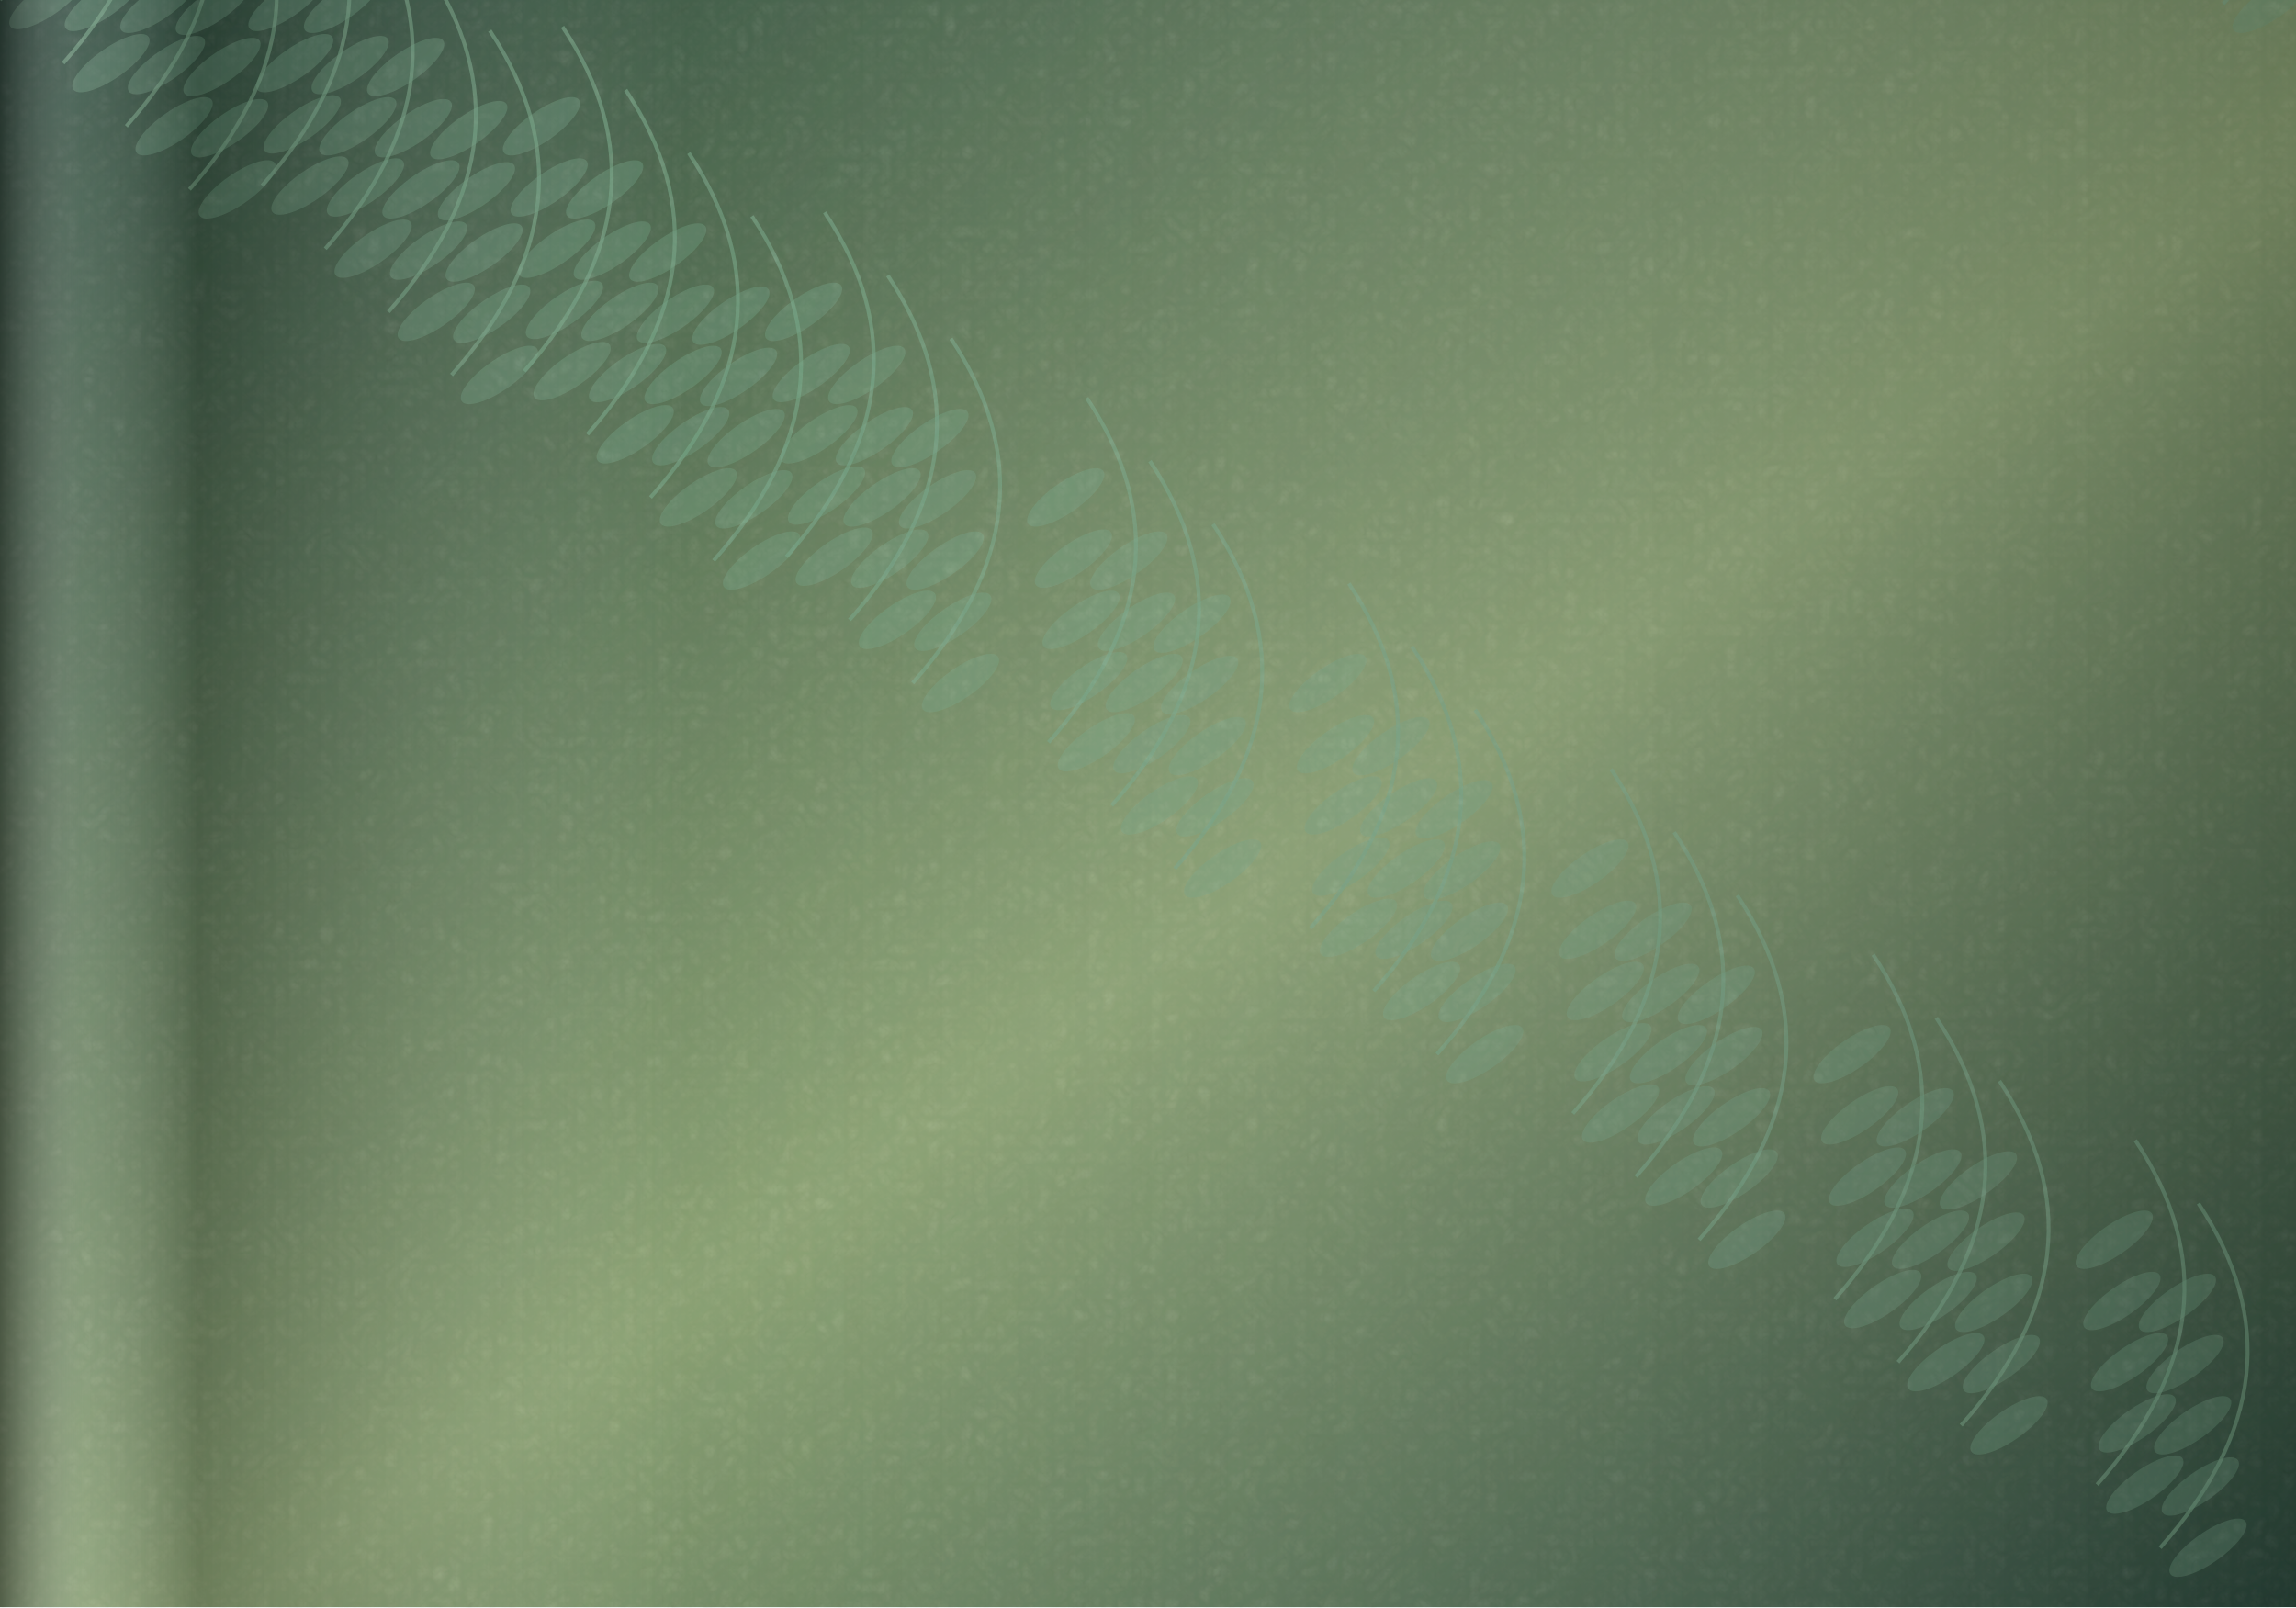
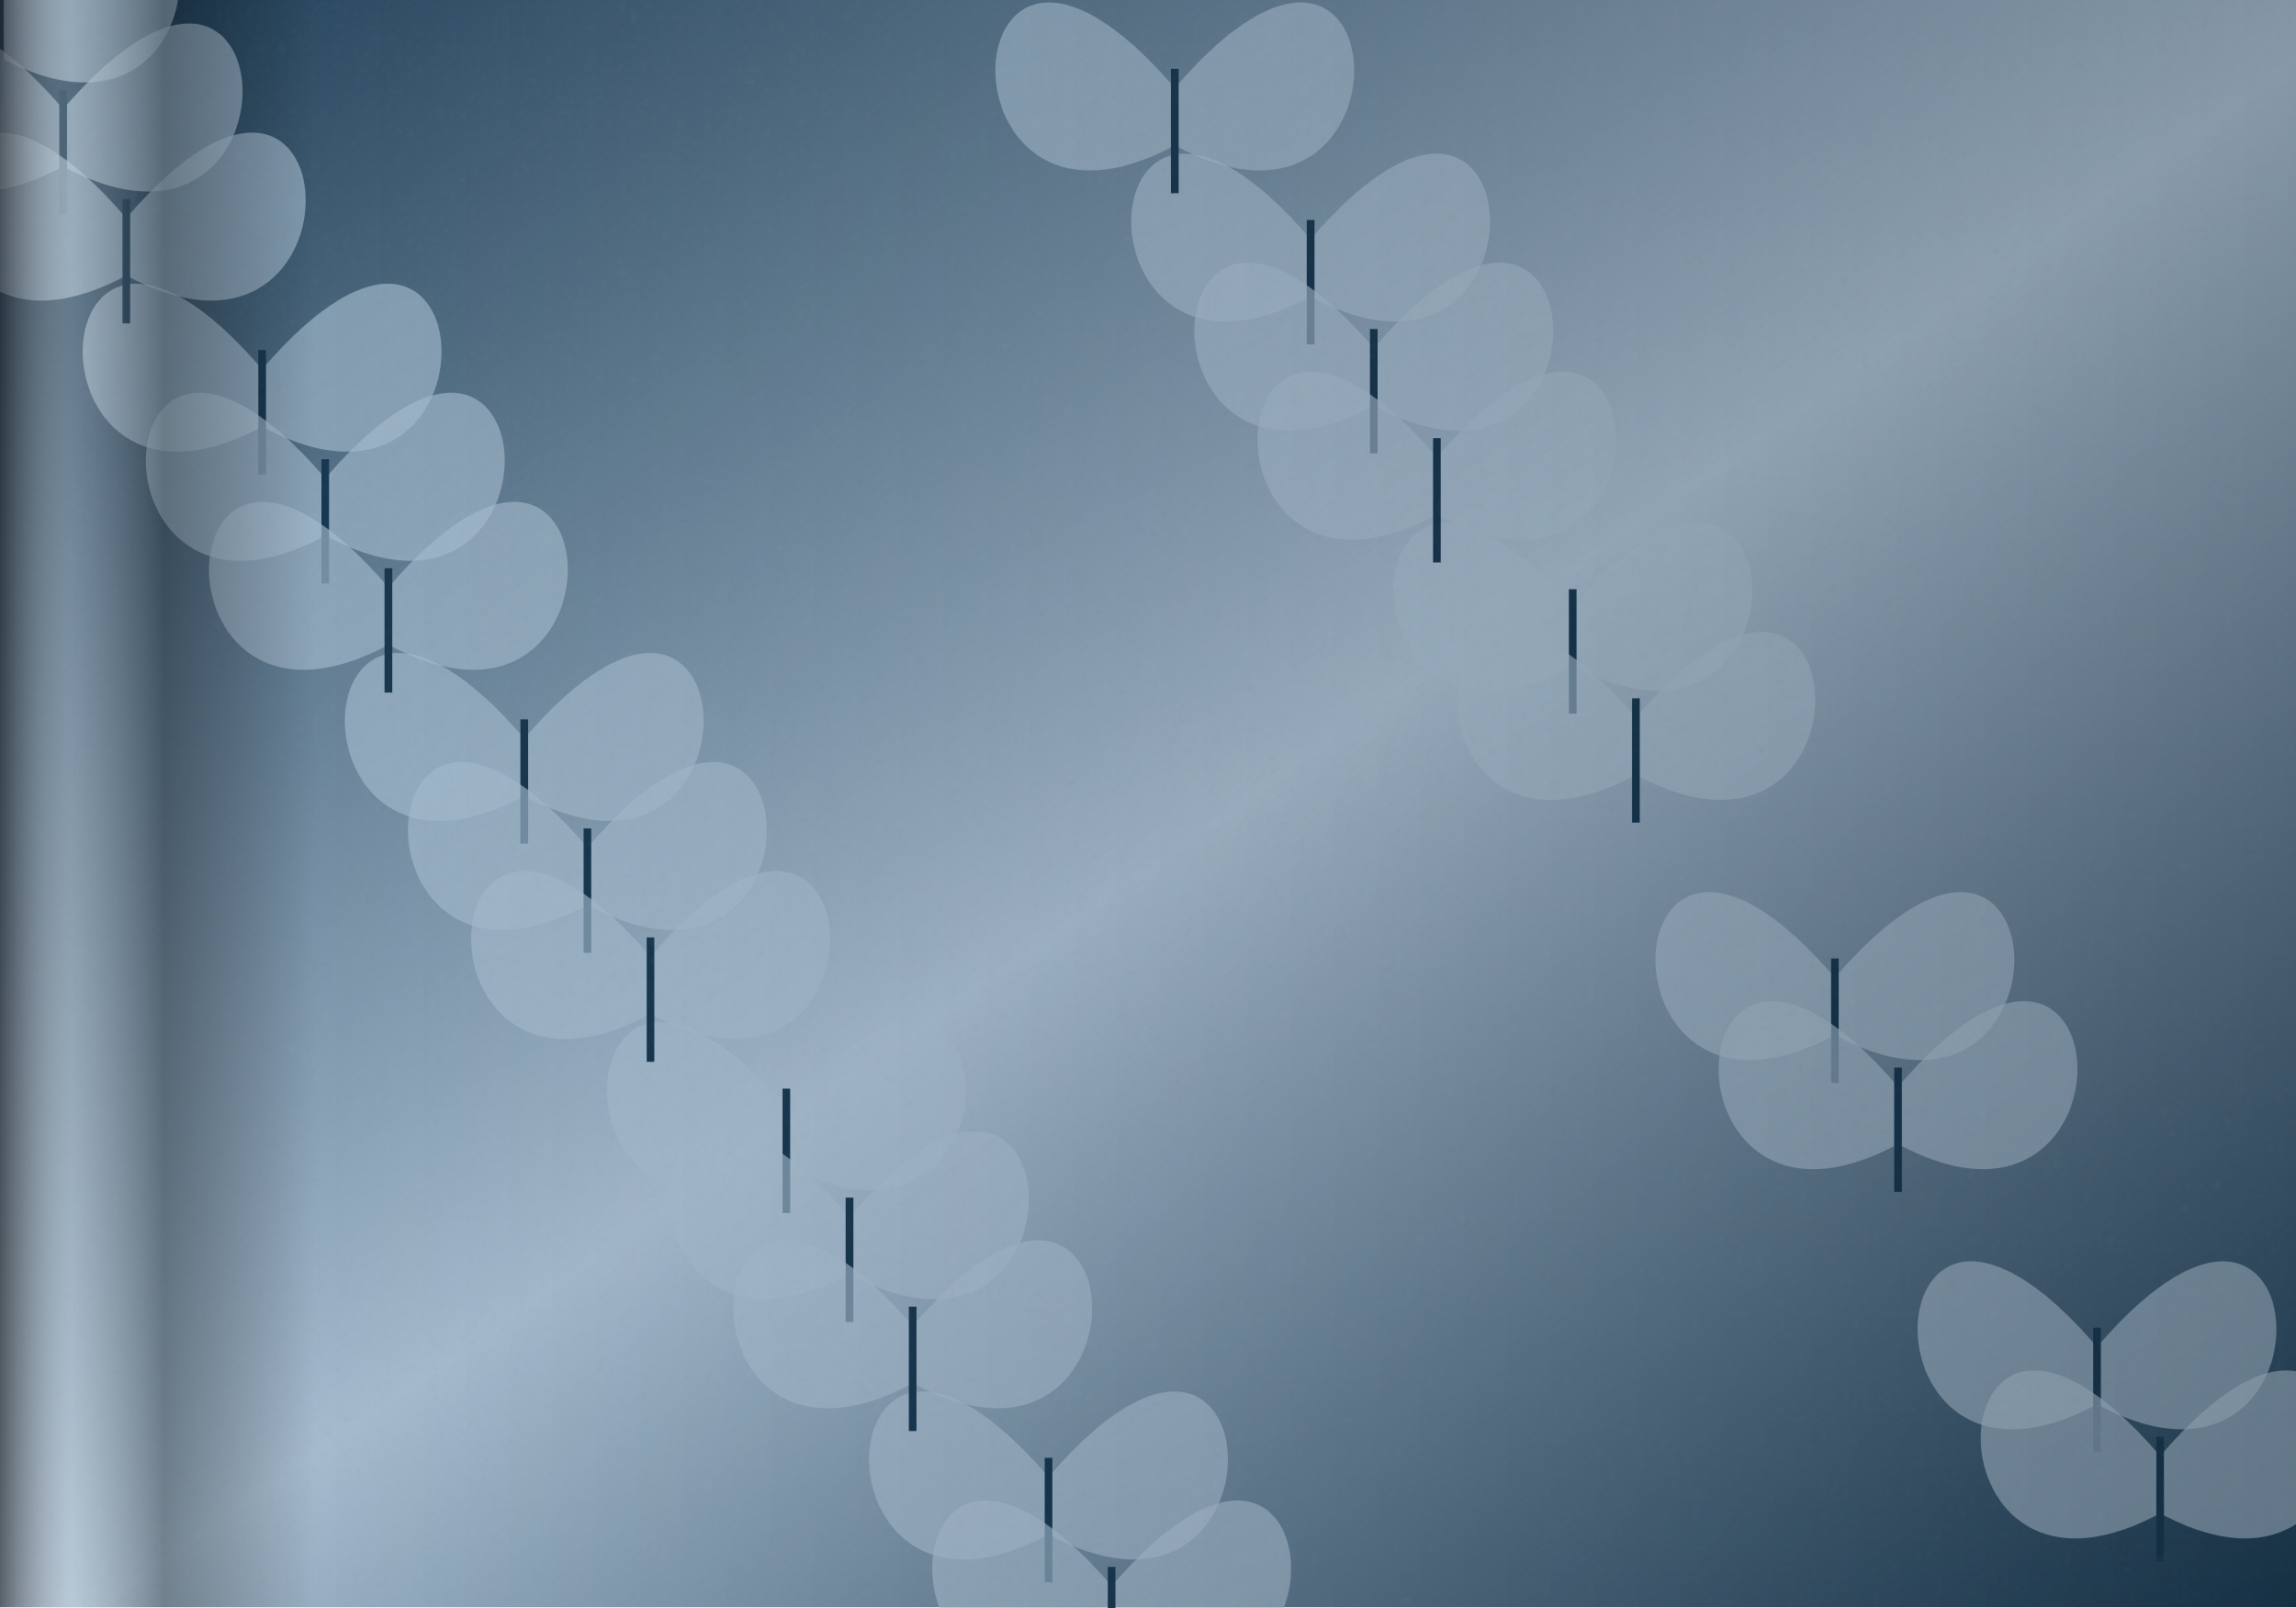
<svg xmlns="http://www.w3.org/2000/svg" width="1200" height="840" viewBox="0 0 1200 840">
  <defs>
-     <linearGradient id="base" x2="1" y2="1">
-       <stop stop-color="#29473b" />
-       <stop offset=".55" stop-color="#99af7c" />
-       <stop offset="1" stop-color="#29473b" />
+     <linearGradient id="base" x2="100%" y2="100%">
+       <stop stop-color="#173750" />
+       <stop offset=".52" stop-color="#a5bbce" />
+       <stop offset="1" stop-color="#173750" />
    </linearGradient>
-     <linearGradient id="light">
-       <stop stop-color="#000" stop-opacity=".5" />
-       <stop offset=".04" stop-color="#fff" stop-opacity=".13" />
-       <stop offset=".09" stop-color="#000" stop-opacity=".22" />
-       <stop offset=".3" stop-color="#fff" stop-opacity="0" />
-       <stop offset="1" stop-color="#000" stop-opacity=".22" />
+     <linearGradient id="spine">
+       <stop stop-color="#000" stop-opacity=".6" />
+       <stop offset=".035" stop-color="#fff" stop-opacity=".22" />
+       <stop offset=".075" stop-color="#000" stop-opacity=".3" />
+       <stop offset=".14" stop-color="#000" stop-opacity="0" />
+       <stop offset="1" stop-color="#000" stop-opacity=".18" />
    </linearGradient>
    <filter id="grain">
-       <feTurbulence baseFrequency="0.12" numOctaves="3" seed="118" stitchTiles="stitch" />
+       <feTurbulence baseFrequency="0.18" numOctaves="2" seed="118" stitchTiles="stitch" />
      <feColorMatrix type="saturate" values="0" />
-       <feBlend in="SourceGraphic" mode="soft-light" />
    </filter>
  </defs>
-   <rect width="1200" height="840" fill="url(#base)" />
-   <g style="filter:hue-rotate(38deg)">
-     <path d="M0 0q80 -90 20 -180" fill="none" stroke="#99af7c" stroke-width="2" opacity="0.6" />
-     <ellipse cx="25" cy="0" rx="24" ry="8" transform="rotate(-35 25 0)" fill="#99af7c" opacity=".35" />
-     <ellipse cx="21" cy="-32" rx="24" ry="8" transform="rotate(-35 21 -32)" fill="#99af7c" opacity=".35" />
-     <ellipse cx="17" cy="-64" rx="24" ry="8" transform="rotate(-35 17 -64)" fill="#99af7c" opacity=".35" />
-     <ellipse cx="13" cy="-96" rx="24" ry="8" transform="rotate(-35 13 -96)" fill="#99af7c" opacity=".35" />
-     <ellipse cx="9" cy="-128" rx="24" ry="8" transform="rotate(-35 9 -128)" fill="#99af7c" opacity=".35" />
-     <path d="M137 97q80 -90 20 -180" fill="none" stroke="#99af7c" stroke-width="2" opacity="0.6" />
-     <ellipse cx="162" cy="97" rx="24" ry="8" transform="rotate(-35 162 97)" fill="#99af7c" opacity=".35" />
-     <ellipse cx="158" cy="65" rx="24" ry="8" transform="rotate(-35 158 65)" fill="#99af7c" opacity=".35" />
-     <ellipse cx="154" cy="33" rx="24" ry="8" transform="rotate(-35 154 33)" fill="#99af7c" opacity=".35" />
-     <ellipse cx="150" cy="1" rx="24" ry="8" transform="rotate(-35 150 1)" fill="#99af7c" opacity=".35" />
-     <ellipse cx="146" cy="-31" rx="24" ry="8" transform="rotate(-35 146 -31)" fill="#99af7c" opacity=".35" />
-     <path d="M274 194q80 -90 20 -180" fill="none" stroke="#99af7c" stroke-width="2" opacity="0.6" />
-     <ellipse cx="299" cy="194" rx="24" ry="8" transform="rotate(-35 299 194)" fill="#99af7c" opacity=".35" />
-     <ellipse cx="295" cy="162" rx="24" ry="8" transform="rotate(-35 295 162)" fill="#99af7c" opacity=".35" />
-     <ellipse cx="291" cy="130" rx="24" ry="8" transform="rotate(-35 291 130)" fill="#99af7c" opacity=".35" />
-     <ellipse cx="287" cy="98" rx="24" ry="8" transform="rotate(-35 287 98)" fill="#99af7c" opacity=".35" />
-     <ellipse cx="283" cy="66" rx="24" ry="8" transform="rotate(-35 283 66)" fill="#99af7c" opacity=".35" />
-     <path d="M411 291q80 -90 20 -180" fill="none" stroke="#99af7c" stroke-width="2" opacity="0.6" />
-     <ellipse cx="436" cy="291" rx="24" ry="8" transform="rotate(-35 436 291)" fill="#99af7c" opacity=".35" />
-     <ellipse cx="432" cy="259" rx="24" ry="8" transform="rotate(-35 432 259)" fill="#99af7c" opacity=".35" />
-     <ellipse cx="428" cy="227" rx="24" ry="8" transform="rotate(-35 428 227)" fill="#99af7c" opacity=".35" />
-     <ellipse cx="424" cy="195" rx="24" ry="8" transform="rotate(-35 424 195)" fill="#99af7c" opacity=".35" />
-     <ellipse cx="420" cy="163" rx="24" ry="8" transform="rotate(-35 420 163)" fill="#99af7c" opacity=".35" />
-     <path d="M548 388q80 -90 20 -180" fill="none" stroke="#99af7c" stroke-width="2" opacity="0.6" />
-     <ellipse cx="573" cy="388" rx="24" ry="8" transform="rotate(-35 573 388)" fill="#99af7c" opacity=".35" />
-     <ellipse cx="569" cy="356" rx="24" ry="8" transform="rotate(-35 569 356)" fill="#99af7c" opacity=".35" />
-     <ellipse cx="565" cy="324" rx="24" ry="8" transform="rotate(-35 565 324)" fill="#99af7c" opacity=".35" />
-     <ellipse cx="561" cy="292" rx="24" ry="8" transform="rotate(-35 561 292)" fill="#99af7c" opacity=".35" />
-     <ellipse cx="557" cy="260" rx="24" ry="8" transform="rotate(-35 557 260)" fill="#99af7c" opacity=".35" />
-     <path d="M685 485q80 -90 20 -180" fill="none" stroke="#99af7c" stroke-width="2" opacity="0.6" />
-     <ellipse cx="710" cy="485" rx="24" ry="8" transform="rotate(-35 710 485)" fill="#99af7c" opacity=".35" />
-     <ellipse cx="706" cy="453" rx="24" ry="8" transform="rotate(-35 706 453)" fill="#99af7c" opacity=".35" />
-     <ellipse cx="702" cy="421" rx="24" ry="8" transform="rotate(-35 702 421)" fill="#99af7c" opacity=".35" />
-     <ellipse cx="698" cy="389" rx="24" ry="8" transform="rotate(-35 698 389)" fill="#99af7c" opacity=".35" />
-     <ellipse cx="694" cy="357" rx="24" ry="8" transform="rotate(-35 694 357)" fill="#99af7c" opacity=".35" />
-     <path d="M822 582q80 -90 20 -180" fill="none" stroke="#99af7c" stroke-width="2" opacity="0.6" />
-     <ellipse cx="847" cy="582" rx="24" ry="8" transform="rotate(-35 847 582)" fill="#99af7c" opacity=".35" />
-     <ellipse cx="843" cy="550" rx="24" ry="8" transform="rotate(-35 843 550)" fill="#99af7c" opacity=".35" />
-     <ellipse cx="839" cy="518" rx="24" ry="8" transform="rotate(-35 839 518)" fill="#99af7c" opacity=".35" />
-     <ellipse cx="835" cy="486" rx="24" ry="8" transform="rotate(-35 835 486)" fill="#99af7c" opacity=".35" />
-     <ellipse cx="831" cy="454" rx="24" ry="8" transform="rotate(-35 831 454)" fill="#99af7c" opacity=".35" />
-     <path d="M959 679q80 -90 20 -180" fill="none" stroke="#99af7c" stroke-width="2" opacity="0.6" />
-     <ellipse cx="984" cy="679" rx="24" ry="8" transform="rotate(-35 984 679)" fill="#99af7c" opacity=".35" />
-     <ellipse cx="980" cy="647" rx="24" ry="8" transform="rotate(-35 980 647)" fill="#99af7c" opacity=".35" />
-     <ellipse cx="976" cy="615" rx="24" ry="8" transform="rotate(-35 976 615)" fill="#99af7c" opacity=".35" />
-     <ellipse cx="972" cy="583" rx="24" ry="8" transform="rotate(-35 972 583)" fill="#99af7c" opacity=".35" />
-     <ellipse cx="968" cy="551" rx="24" ry="8" transform="rotate(-35 968 551)" fill="#99af7c" opacity=".35" />
-     <path d="M1096 776q80 -90 20 -180" fill="none" stroke="#99af7c" stroke-width="2" opacity="0.6" />
-     <ellipse cx="1121" cy="776" rx="24" ry="8" transform="rotate(-35 1121 776)" fill="#99af7c" opacity=".35" />
-     <ellipse cx="1117" cy="744" rx="24" ry="8" transform="rotate(-35 1117 744)" fill="#99af7c" opacity=".35" />
-     <ellipse cx="1113" cy="712" rx="24" ry="8" transform="rotate(-35 1113 712)" fill="#99af7c" opacity=".35" />
-     <ellipse cx="1109" cy="680" rx="24" ry="8" transform="rotate(-35 1109 680)" fill="#99af7c" opacity=".35" />
-     <ellipse cx="1105" cy="648" rx="24" ry="8" transform="rotate(-35 1105 648)" fill="#99af7c" opacity=".35" />
-     <path d="M33 33q80 -90 20 -180" fill="none" stroke="#99af7c" stroke-width="2" opacity="0.6" />
-     <ellipse cx="58" cy="33" rx="24" ry="8" transform="rotate(-35 58 33)" fill="#99af7c" opacity=".35" />
-     <ellipse cx="54" cy="1" rx="24" ry="8" transform="rotate(-35 54 1)" fill="#99af7c" opacity=".35" />
-     <ellipse cx="50" cy="-31" rx="24" ry="8" transform="rotate(-35 50 -31)" fill="#99af7c" opacity=".35" />
-     <ellipse cx="46" cy="-63" rx="24" ry="8" transform="rotate(-35 46 -63)" fill="#99af7c" opacity=".35" />
-     <ellipse cx="42" cy="-95" rx="24" ry="8" transform="rotate(-35 42 -95)" fill="#99af7c" opacity=".35" />
-     <path d="M170 130q80 -90 20 -180" fill="none" stroke="#99af7c" stroke-width="2" opacity="0.6" />
-     <ellipse cx="195" cy="130" rx="24" ry="8" transform="rotate(-35 195 130)" fill="#99af7c" opacity=".35" />
-     <ellipse cx="191" cy="98" rx="24" ry="8" transform="rotate(-35 191 98)" fill="#99af7c" opacity=".35" />
-     <ellipse cx="187" cy="66" rx="24" ry="8" transform="rotate(-35 187 66)" fill="#99af7c" opacity=".35" />
-     <ellipse cx="183" cy="34" rx="24" ry="8" transform="rotate(-35 183 34)" fill="#99af7c" opacity=".35" />
-     <ellipse cx="179" cy="2" rx="24" ry="8" transform="rotate(-35 179 2)" fill="#99af7c" opacity=".35" />
-     <path d="M307 227q80 -90 20 -180" fill="none" stroke="#99af7c" stroke-width="2" opacity="0.6" />
-     <ellipse cx="332" cy="227" rx="24" ry="8" transform="rotate(-35 332 227)" fill="#99af7c" opacity=".35" />
-     <ellipse cx="328" cy="195" rx="24" ry="8" transform="rotate(-35 328 195)" fill="#99af7c" opacity=".35" />
-     <ellipse cx="324" cy="163" rx="24" ry="8" transform="rotate(-35 324 163)" fill="#99af7c" opacity=".35" />
-     <ellipse cx="320" cy="131" rx="24" ry="8" transform="rotate(-35 320 131)" fill="#99af7c" opacity=".35" />
-     <ellipse cx="316" cy="99" rx="24" ry="8" transform="rotate(-35 316 99)" fill="#99af7c" opacity=".35" />
-     <path d="M444 324q80 -90 20 -180" fill="none" stroke="#99af7c" stroke-width="2" opacity="0.6" />
-     <ellipse cx="469" cy="324" rx="24" ry="8" transform="rotate(-35 469 324)" fill="#99af7c" opacity=".35" />
-     <ellipse cx="465" cy="292" rx="24" ry="8" transform="rotate(-35 465 292)" fill="#99af7c" opacity=".35" />
-     <ellipse cx="461" cy="260" rx="24" ry="8" transform="rotate(-35 461 260)" fill="#99af7c" opacity=".35" />
-     <ellipse cx="457" cy="228" rx="24" ry="8" transform="rotate(-35 457 228)" fill="#99af7c" opacity=".35" />
-     <ellipse cx="453" cy="196" rx="24" ry="8" transform="rotate(-35 453 196)" fill="#99af7c" opacity=".35" />
-     <path d="M581 421q80 -90 20 -180" fill="none" stroke="#99af7c" stroke-width="2" opacity="0.6" />
-     <ellipse cx="606" cy="421" rx="24" ry="8" transform="rotate(-35 606 421)" fill="#99af7c" opacity=".35" />
-     <ellipse cx="602" cy="389" rx="24" ry="8" transform="rotate(-35 602 389)" fill="#99af7c" opacity=".35" />
-     <ellipse cx="598" cy="357" rx="24" ry="8" transform="rotate(-35 598 357)" fill="#99af7c" opacity=".35" />
-     <ellipse cx="594" cy="325" rx="24" ry="8" transform="rotate(-35 594 325)" fill="#99af7c" opacity=".35" />
-     <ellipse cx="590" cy="293" rx="24" ry="8" transform="rotate(-35 590 293)" fill="#99af7c" opacity=".35" />
-     <path d="M718 518q80 -90 20 -180" fill="none" stroke="#99af7c" stroke-width="2" opacity="0.6" />
-     <ellipse cx="743" cy="518" rx="24" ry="8" transform="rotate(-35 743 518)" fill="#99af7c" opacity=".35" />
-     <ellipse cx="739" cy="486" rx="24" ry="8" transform="rotate(-35 739 486)" fill="#99af7c" opacity=".35" />
-     <ellipse cx="735" cy="454" rx="24" ry="8" transform="rotate(-35 735 454)" fill="#99af7c" opacity=".35" />
-     <ellipse cx="731" cy="422" rx="24" ry="8" transform="rotate(-35 731 422)" fill="#99af7c" opacity=".35" />
-     <ellipse cx="727" cy="390" rx="24" ry="8" transform="rotate(-35 727 390)" fill="#99af7c" opacity=".35" />
-     <path d="M855 615q80 -90 20 -180" fill="none" stroke="#99af7c" stroke-width="2" opacity="0.6" />
-     <ellipse cx="880" cy="615" rx="24" ry="8" transform="rotate(-35 880 615)" fill="#99af7c" opacity=".35" />
-     <ellipse cx="876" cy="583" rx="24" ry="8" transform="rotate(-35 876 583)" fill="#99af7c" opacity=".35" />
-     <ellipse cx="872" cy="551" rx="24" ry="8" transform="rotate(-35 872 551)" fill="#99af7c" opacity=".35" />
-     <ellipse cx="868" cy="519" rx="24" ry="8" transform="rotate(-35 868 519)" fill="#99af7c" opacity=".35" />
-     <ellipse cx="864" cy="487" rx="24" ry="8" transform="rotate(-35 864 487)" fill="#99af7c" opacity=".35" />
-     <path d="M992 712q80 -90 20 -180" fill="none" stroke="#99af7c" stroke-width="2" opacity="0.6" />
-     <ellipse cx="1017" cy="712" rx="24" ry="8" transform="rotate(-35 1017 712)" fill="#99af7c" opacity=".35" />
-     <ellipse cx="1013" cy="680" rx="24" ry="8" transform="rotate(-35 1013 680)" fill="#99af7c" opacity=".35" />
-     <ellipse cx="1009" cy="648" rx="24" ry="8" transform="rotate(-35 1009 648)" fill="#99af7c" opacity=".35" />
-     <ellipse cx="1005" cy="616" rx="24" ry="8" transform="rotate(-35 1005 616)" fill="#99af7c" opacity=".35" />
-     <ellipse cx="1001" cy="584" rx="24" ry="8" transform="rotate(-35 1001 584)" fill="#99af7c" opacity=".35" />
-     <path d="M1129 809q80 -90 20 -180" fill="none" stroke="#99af7c" stroke-width="2" opacity="0.6" />
-     <ellipse cx="1154" cy="809" rx="24" ry="8" transform="rotate(-35 1154 809)" fill="#99af7c" opacity=".35" />
-     <ellipse cx="1150" cy="777" rx="24" ry="8" transform="rotate(-35 1150 777)" fill="#99af7c" opacity=".35" />
-     <ellipse cx="1146" cy="745" rx="24" ry="8" transform="rotate(-35 1146 745)" fill="#99af7c" opacity=".35" />
-     <ellipse cx="1142" cy="713" rx="24" ry="8" transform="rotate(-35 1142 713)" fill="#99af7c" opacity=".35" />
-     <ellipse cx="1138" cy="681" rx="24" ry="8" transform="rotate(-35 1138 681)" fill="#99af7c" opacity=".35" />
-     <path d="M66 66q80 -90 20 -180" fill="none" stroke="#99af7c" stroke-width="2" opacity="0.6" />
-     <ellipse cx="91" cy="66" rx="24" ry="8" transform="rotate(-35 91 66)" fill="#99af7c" opacity=".35" />
-     <ellipse cx="87" cy="34" rx="24" ry="8" transform="rotate(-35 87 34)" fill="#99af7c" opacity=".35" />
-     <ellipse cx="83" cy="2" rx="24" ry="8" transform="rotate(-35 83 2)" fill="#99af7c" opacity=".35" />
-     <ellipse cx="79" cy="-30" rx="24" ry="8" transform="rotate(-35 79 -30)" fill="#99af7c" opacity=".35" />
-     <ellipse cx="75" cy="-62" rx="24" ry="8" transform="rotate(-35 75 -62)" fill="#99af7c" opacity=".35" />
-     <path d="M203 163q80 -90 20 -180" fill="none" stroke="#99af7c" stroke-width="2" opacity="0.6" />
-     <ellipse cx="228" cy="163" rx="24" ry="8" transform="rotate(-35 228 163)" fill="#99af7c" opacity=".35" />
-     <ellipse cx="224" cy="131" rx="24" ry="8" transform="rotate(-35 224 131)" fill="#99af7c" opacity=".35" />
-     <ellipse cx="220" cy="99" rx="24" ry="8" transform="rotate(-35 220 99)" fill="#99af7c" opacity=".35" />
-     <ellipse cx="216" cy="67" rx="24" ry="8" transform="rotate(-35 216 67)" fill="#99af7c" opacity=".35" />
-     <ellipse cx="212" cy="35" rx="24" ry="8" transform="rotate(-35 212 35)" fill="#99af7c" opacity=".35" />
-     <path d="M340 260q80 -90 20 -180" fill="none" stroke="#99af7c" stroke-width="2" opacity="0.6" />
-     <ellipse cx="365" cy="260" rx="24" ry="8" transform="rotate(-35 365 260)" fill="#99af7c" opacity=".35" />
-     <ellipse cx="361" cy="228" rx="24" ry="8" transform="rotate(-35 361 228)" fill="#99af7c" opacity=".35" />
-     <ellipse cx="357" cy="196" rx="24" ry="8" transform="rotate(-35 357 196)" fill="#99af7c" opacity=".35" />
-     <ellipse cx="353" cy="164" rx="24" ry="8" transform="rotate(-35 353 164)" fill="#99af7c" opacity=".35" />
-     <ellipse cx="349" cy="132" rx="24" ry="8" transform="rotate(-35 349 132)" fill="#99af7c" opacity=".35" />
-     <path d="M477 357q80 -90 20 -180" fill="none" stroke="#99af7c" stroke-width="2" opacity="0.6" />
-     <ellipse cx="502" cy="357" rx="24" ry="8" transform="rotate(-35 502 357)" fill="#99af7c" opacity=".35" />
-     <ellipse cx="498" cy="325" rx="24" ry="8" transform="rotate(-35 498 325)" fill="#99af7c" opacity=".35" />
-     <ellipse cx="494" cy="293" rx="24" ry="8" transform="rotate(-35 494 293)" fill="#99af7c" opacity=".35" />
-     <ellipse cx="490" cy="261" rx="24" ry="8" transform="rotate(-35 490 261)" fill="#99af7c" opacity=".35" />
-     <ellipse cx="486" cy="229" rx="24" ry="8" transform="rotate(-35 486 229)" fill="#99af7c" opacity=".35" />
-     <path d="M614 454q80 -90 20 -180" fill="none" stroke="#99af7c" stroke-width="2" opacity="0.6" />
-     <ellipse cx="639" cy="454" rx="24" ry="8" transform="rotate(-35 639 454)" fill="#99af7c" opacity=".35" />
-     <ellipse cx="635" cy="422" rx="24" ry="8" transform="rotate(-35 635 422)" fill="#99af7c" opacity=".35" />
-     <ellipse cx="631" cy="390" rx="24" ry="8" transform="rotate(-35 631 390)" fill="#99af7c" opacity=".35" />
-     <ellipse cx="627" cy="358" rx="24" ry="8" transform="rotate(-35 627 358)" fill="#99af7c" opacity=".35" />
-     <ellipse cx="623" cy="326" rx="24" ry="8" transform="rotate(-35 623 326)" fill="#99af7c" opacity=".35" />
-     <path d="M751 551q80 -90 20 -180" fill="none" stroke="#99af7c" stroke-width="2" opacity="0.6" />
-     <ellipse cx="776" cy="551" rx="24" ry="8" transform="rotate(-35 776 551)" fill="#99af7c" opacity=".35" />
-     <ellipse cx="772" cy="519" rx="24" ry="8" transform="rotate(-35 772 519)" fill="#99af7c" opacity=".35" />
-     <ellipse cx="768" cy="487" rx="24" ry="8" transform="rotate(-35 768 487)" fill="#99af7c" opacity=".35" />
-     <ellipse cx="764" cy="455" rx="24" ry="8" transform="rotate(-35 764 455)" fill="#99af7c" opacity=".35" />
-     <ellipse cx="760" cy="423" rx="24" ry="8" transform="rotate(-35 760 423)" fill="#99af7c" opacity=".35" />
-     <path d="M888 648q80 -90 20 -180" fill="none" stroke="#99af7c" stroke-width="2" opacity="0.6" />
-     <ellipse cx="913" cy="648" rx="24" ry="8" transform="rotate(-35 913 648)" fill="#99af7c" opacity=".35" />
-     <ellipse cx="909" cy="616" rx="24" ry="8" transform="rotate(-35 909 616)" fill="#99af7c" opacity=".35" />
-     <ellipse cx="905" cy="584" rx="24" ry="8" transform="rotate(-35 905 584)" fill="#99af7c" opacity=".35" />
-     <ellipse cx="901" cy="552" rx="24" ry="8" transform="rotate(-35 901 552)" fill="#99af7c" opacity=".35" />
-     <ellipse cx="897" cy="520" rx="24" ry="8" transform="rotate(-35 897 520)" fill="#99af7c" opacity=".35" />
-     <path d="M1025 745q80 -90 20 -180" fill="none" stroke="#99af7c" stroke-width="2" opacity="0.6" />
-     <ellipse cx="1050" cy="745" rx="24" ry="8" transform="rotate(-35 1050 745)" fill="#99af7c" opacity=".35" />
-     <ellipse cx="1046" cy="713" rx="24" ry="8" transform="rotate(-35 1046 713)" fill="#99af7c" opacity=".35" />
-     <ellipse cx="1042" cy="681" rx="24" ry="8" transform="rotate(-35 1042 681)" fill="#99af7c" opacity=".35" />
-     <ellipse cx="1038" cy="649" rx="24" ry="8" transform="rotate(-35 1038 649)" fill="#99af7c" opacity=".35" />
-     <ellipse cx="1034" cy="617" rx="24" ry="8" transform="rotate(-35 1034 617)" fill="#99af7c" opacity=".35" />
-     <path d="M1162 2q80 -90 20 -180" fill="none" stroke="#99af7c" stroke-width="2" opacity="0.6" />
-     <ellipse cx="1187" cy="2" rx="24" ry="8" transform="rotate(-35 1187 2)" fill="#99af7c" opacity=".35" />
-     <ellipse cx="1183" cy="-30" rx="24" ry="8" transform="rotate(-35 1183 -30)" fill="#99af7c" opacity=".35" />
-     <ellipse cx="1179" cy="-62" rx="24" ry="8" transform="rotate(-35 1179 -62)" fill="#99af7c" opacity=".35" />
-     <ellipse cx="1175" cy="-94" rx="24" ry="8" transform="rotate(-35 1175 -94)" fill="#99af7c" opacity=".35" />
-     <ellipse cx="1171" cy="-126" rx="24" ry="8" transform="rotate(-35 1171 -126)" fill="#99af7c" opacity=".35" />
-     <path d="M99 99q80 -90 20 -180" fill="none" stroke="#99af7c" stroke-width="2" opacity="0.6" />
-     <ellipse cx="124" cy="99" rx="24" ry="8" transform="rotate(-35 124 99)" fill="#99af7c" opacity=".35" />
-     <ellipse cx="120" cy="67" rx="24" ry="8" transform="rotate(-35 120 67)" fill="#99af7c" opacity=".35" />
-     <ellipse cx="116" cy="35" rx="24" ry="8" transform="rotate(-35 116 35)" fill="#99af7c" opacity=".35" />
-     <ellipse cx="112" cy="3" rx="24" ry="8" transform="rotate(-35 112 3)" fill="#99af7c" opacity=".35" />
-     <ellipse cx="108" cy="-29" rx="24" ry="8" transform="rotate(-35 108 -29)" fill="#99af7c" opacity=".35" />
-     <path d="M236 196q80 -90 20 -180" fill="none" stroke="#99af7c" stroke-width="2" opacity="0.6" />
-     <ellipse cx="261" cy="196" rx="24" ry="8" transform="rotate(-35 261 196)" fill="#99af7c" opacity=".35" />
-     <ellipse cx="257" cy="164" rx="24" ry="8" transform="rotate(-35 257 164)" fill="#99af7c" opacity=".35" />
-     <ellipse cx="253" cy="132" rx="24" ry="8" transform="rotate(-35 253 132)" fill="#99af7c" opacity=".35" />
-     <ellipse cx="249" cy="100" rx="24" ry="8" transform="rotate(-35 249 100)" fill="#99af7c" opacity=".35" />
-     <ellipse cx="245" cy="68" rx="24" ry="8" transform="rotate(-35 245 68)" fill="#99af7c" opacity=".35" />
-     <path d="M373 293q80 -90 20 -180" fill="none" stroke="#99af7c" stroke-width="2" opacity="0.6" />
-     <ellipse cx="398" cy="293" rx="24" ry="8" transform="rotate(-35 398 293)" fill="#99af7c" opacity=".35" />
-     <ellipse cx="394" cy="261" rx="24" ry="8" transform="rotate(-35 394 261)" fill="#99af7c" opacity=".35" />
-     <ellipse cx="390" cy="229" rx="24" ry="8" transform="rotate(-35 390 229)" fill="#99af7c" opacity=".35" />
-     <ellipse cx="386" cy="197" rx="24" ry="8" transform="rotate(-35 386 197)" fill="#99af7c" opacity=".35" />
-     <ellipse cx="382" cy="165" rx="24" ry="8" transform="rotate(-35 382 165)" fill="#99af7c" opacity=".35" />
-   </g>
-   <rect width="1200" height="840" fill="#29473b" opacity=".13" filter="url(#grain)" />
-   <rect width="1200" height="840" fill="url(#light)" />
+   <rect x="0" y="0" width="1200" height="840" fill="url(#base)" opacity="1" />
+   <path d="M0 0c-120 -140 -130 100 0 30c130 70 120 -170 0 -30Z" fill="#a5bbce" opacity=".65" />
+   <path d="M0 -10v65" fill="none" stroke="#173750" stroke-width="4" opacity="1" />
+   <path d="M137 193c-120 -140 -130 100 0 30c130 70 120 -170 0 -30Z" fill="#a5bbce" opacity=".65" />
+   <path d="M137 183v65" fill="none" stroke="#173750" stroke-width="4" opacity="1" />
+   <path d="M274 386c-120 -140 -130 100 0 30c130 70 120 -170 0 -30Z" fill="#a5bbce" opacity=".65" />
+   <path d="M274 376v65" fill="none" stroke="#173750" stroke-width="4" opacity="1" />
+   <path d="M411 579c-120 -140 -130 100 0 30c130 70 120 -170 0 -30Z" fill="#a5bbce" opacity=".65" />
+   <path d="M411 569v65" fill="none" stroke="#173750" stroke-width="4" opacity="1" />
+   <path d="M548 772c-120 -140 -130 100 0 30c130 70 120 -170 0 -30Z" fill="#a5bbce" opacity=".65" />
+   <path d="M548 762v65" fill="none" stroke="#173750" stroke-width="4" opacity="1" />
+   <path d="M685 125c-120 -140 -130 100 0 30c130 70 120 -170 0 -30Z" fill="#a5bbce" opacity=".65" />
+   <path d="M685 115v65" fill="none" stroke="#173750" stroke-width="4" opacity="1" />
+   <path d="M822 318c-120 -140 -130 100 0 30c130 70 120 -170 0 -30Z" fill="#a5bbce" opacity=".65" />
+   <path d="M822 308v65" fill="none" stroke="#173750" stroke-width="4" opacity="1" />
+   <path d="M959 511c-120 -140 -130 100 0 30c130 70 120 -170 0 -30Z" fill="#a5bbce" opacity=".65" />
+   <path d="M959 501v65" fill="none" stroke="#173750" stroke-width="4" opacity="1" />
+   <path d="M1096 704c-120 -140 -130 100 0 30c130 70 120 -170 0 -30Z" fill="#a5bbce" opacity=".65" />
+   <path d="M1096 694v65" fill="none" stroke="#173750" stroke-width="4" opacity="1" />
+   <path d="M33 57c-120 -140 -130 100 0 30c130 70 120 -170 0 -30Z" fill="#a5bbce" opacity=".65" />
+   <path d="M33 47v65" fill="none" stroke="#173750" stroke-width="4" opacity="1" />
+   <path d="M170 250c-120 -140 -130 100 0 30c130 70 120 -170 0 -30Z" fill="#a5bbce" opacity=".65" />
+   <path d="M170 240v65" fill="none" stroke="#173750" stroke-width="4" opacity="1" />
+   <path d="M307 443c-120 -140 -130 100 0 30c130 70 120 -170 0 -30Z" fill="#a5bbce" opacity=".65" />
+   <path d="M307 433v65" fill="none" stroke="#173750" stroke-width="4" opacity="1" />
+   <path d="M444 636c-120 -140 -130 100 0 30c130 70 120 -170 0 -30Z" fill="#a5bbce" opacity=".65" />
+   <path d="M444 626v65" fill="none" stroke="#173750" stroke-width="4" opacity="1" />
+   <path d="M581 829c-120 -140 -130 100 0 30c130 70 120 -170 0 -30Z" fill="#a5bbce" opacity=".65" />
+   <path d="M581 819v65" fill="none" stroke="#173750" stroke-width="4" opacity="1" />
+   <path d="M718 182c-120 -140 -130 100 0 30c130 70 120 -170 0 -30Z" fill="#a5bbce" opacity=".65" />
+   <path d="M718 172v65" fill="none" stroke="#173750" stroke-width="4" opacity="1" />
+   <path d="M855 375c-120 -140 -130 100 0 30c130 70 120 -170 0 -30Z" fill="#a5bbce" opacity=".65" />
+   <path d="M855 365v65" fill="none" stroke="#173750" stroke-width="4" opacity="1" />
+   <path d="M992 568c-120 -140 -130 100 0 30c130 70 120 -170 0 -30Z" fill="#a5bbce" opacity=".65" />
+   <path d="M992 558v65" fill="none" stroke="#173750" stroke-width="4" opacity="1" />
+   <path d="M1129 761c-120 -140 -130 100 0 30c130 70 120 -170 0 -30Z" fill="#a5bbce" opacity=".65" />
+   <path d="M1129 751v65" fill="none" stroke="#173750" stroke-width="4" opacity="1" />
+   <path d="M66 114c-120 -140 -130 100 0 30c130 70 120 -170 0 -30Z" fill="#a5bbce" opacity=".65" />
+   <path d="M66 104v65" fill="none" stroke="#173750" stroke-width="4" opacity="1" />
+   <path d="M203 307c-120 -140 -130 100 0 30c130 70 120 -170 0 -30Z" fill="#a5bbce" opacity=".65" />
+   <path d="M203 297v65" fill="none" stroke="#173750" stroke-width="4" opacity="1" />
+   <path d="M340 500c-120 -140 -130 100 0 30c130 70 120 -170 0 -30Z" fill="#a5bbce" opacity=".65" />
+   <path d="M340 490v65" fill="none" stroke="#173750" stroke-width="4" opacity="1" />
+   <path d="M477 693c-120 -140 -130 100 0 30c130 70 120 -170 0 -30Z" fill="#a5bbce" opacity=".65" />
+   <path d="M477 683v65" fill="none" stroke="#173750" stroke-width="4" opacity="1" />
+   <path d="M614 46c-120 -140 -130 100 0 30c130 70 120 -170 0 -30Z" fill="#a5bbce" opacity=".65" />
+   <path d="M614 36v65" fill="none" stroke="#173750" stroke-width="4" opacity="1" />
+   <path d="M751 239c-120 -140 -130 100 0 30c130 70 120 -170 0 -30Z" fill="#a5bbce" opacity=".65" />
+   <path d="M751 229v65" fill="none" stroke="#173750" stroke-width="4" opacity="1" />
+   <rect x="0" y="0" width="1200" height="840" fill="#fff" opacity="0.055" filter="url(#grain)" />
+   <rect x="0" y="0" width="1200" height="840" fill="url(#spine)" opacity="1" />
</svg>
